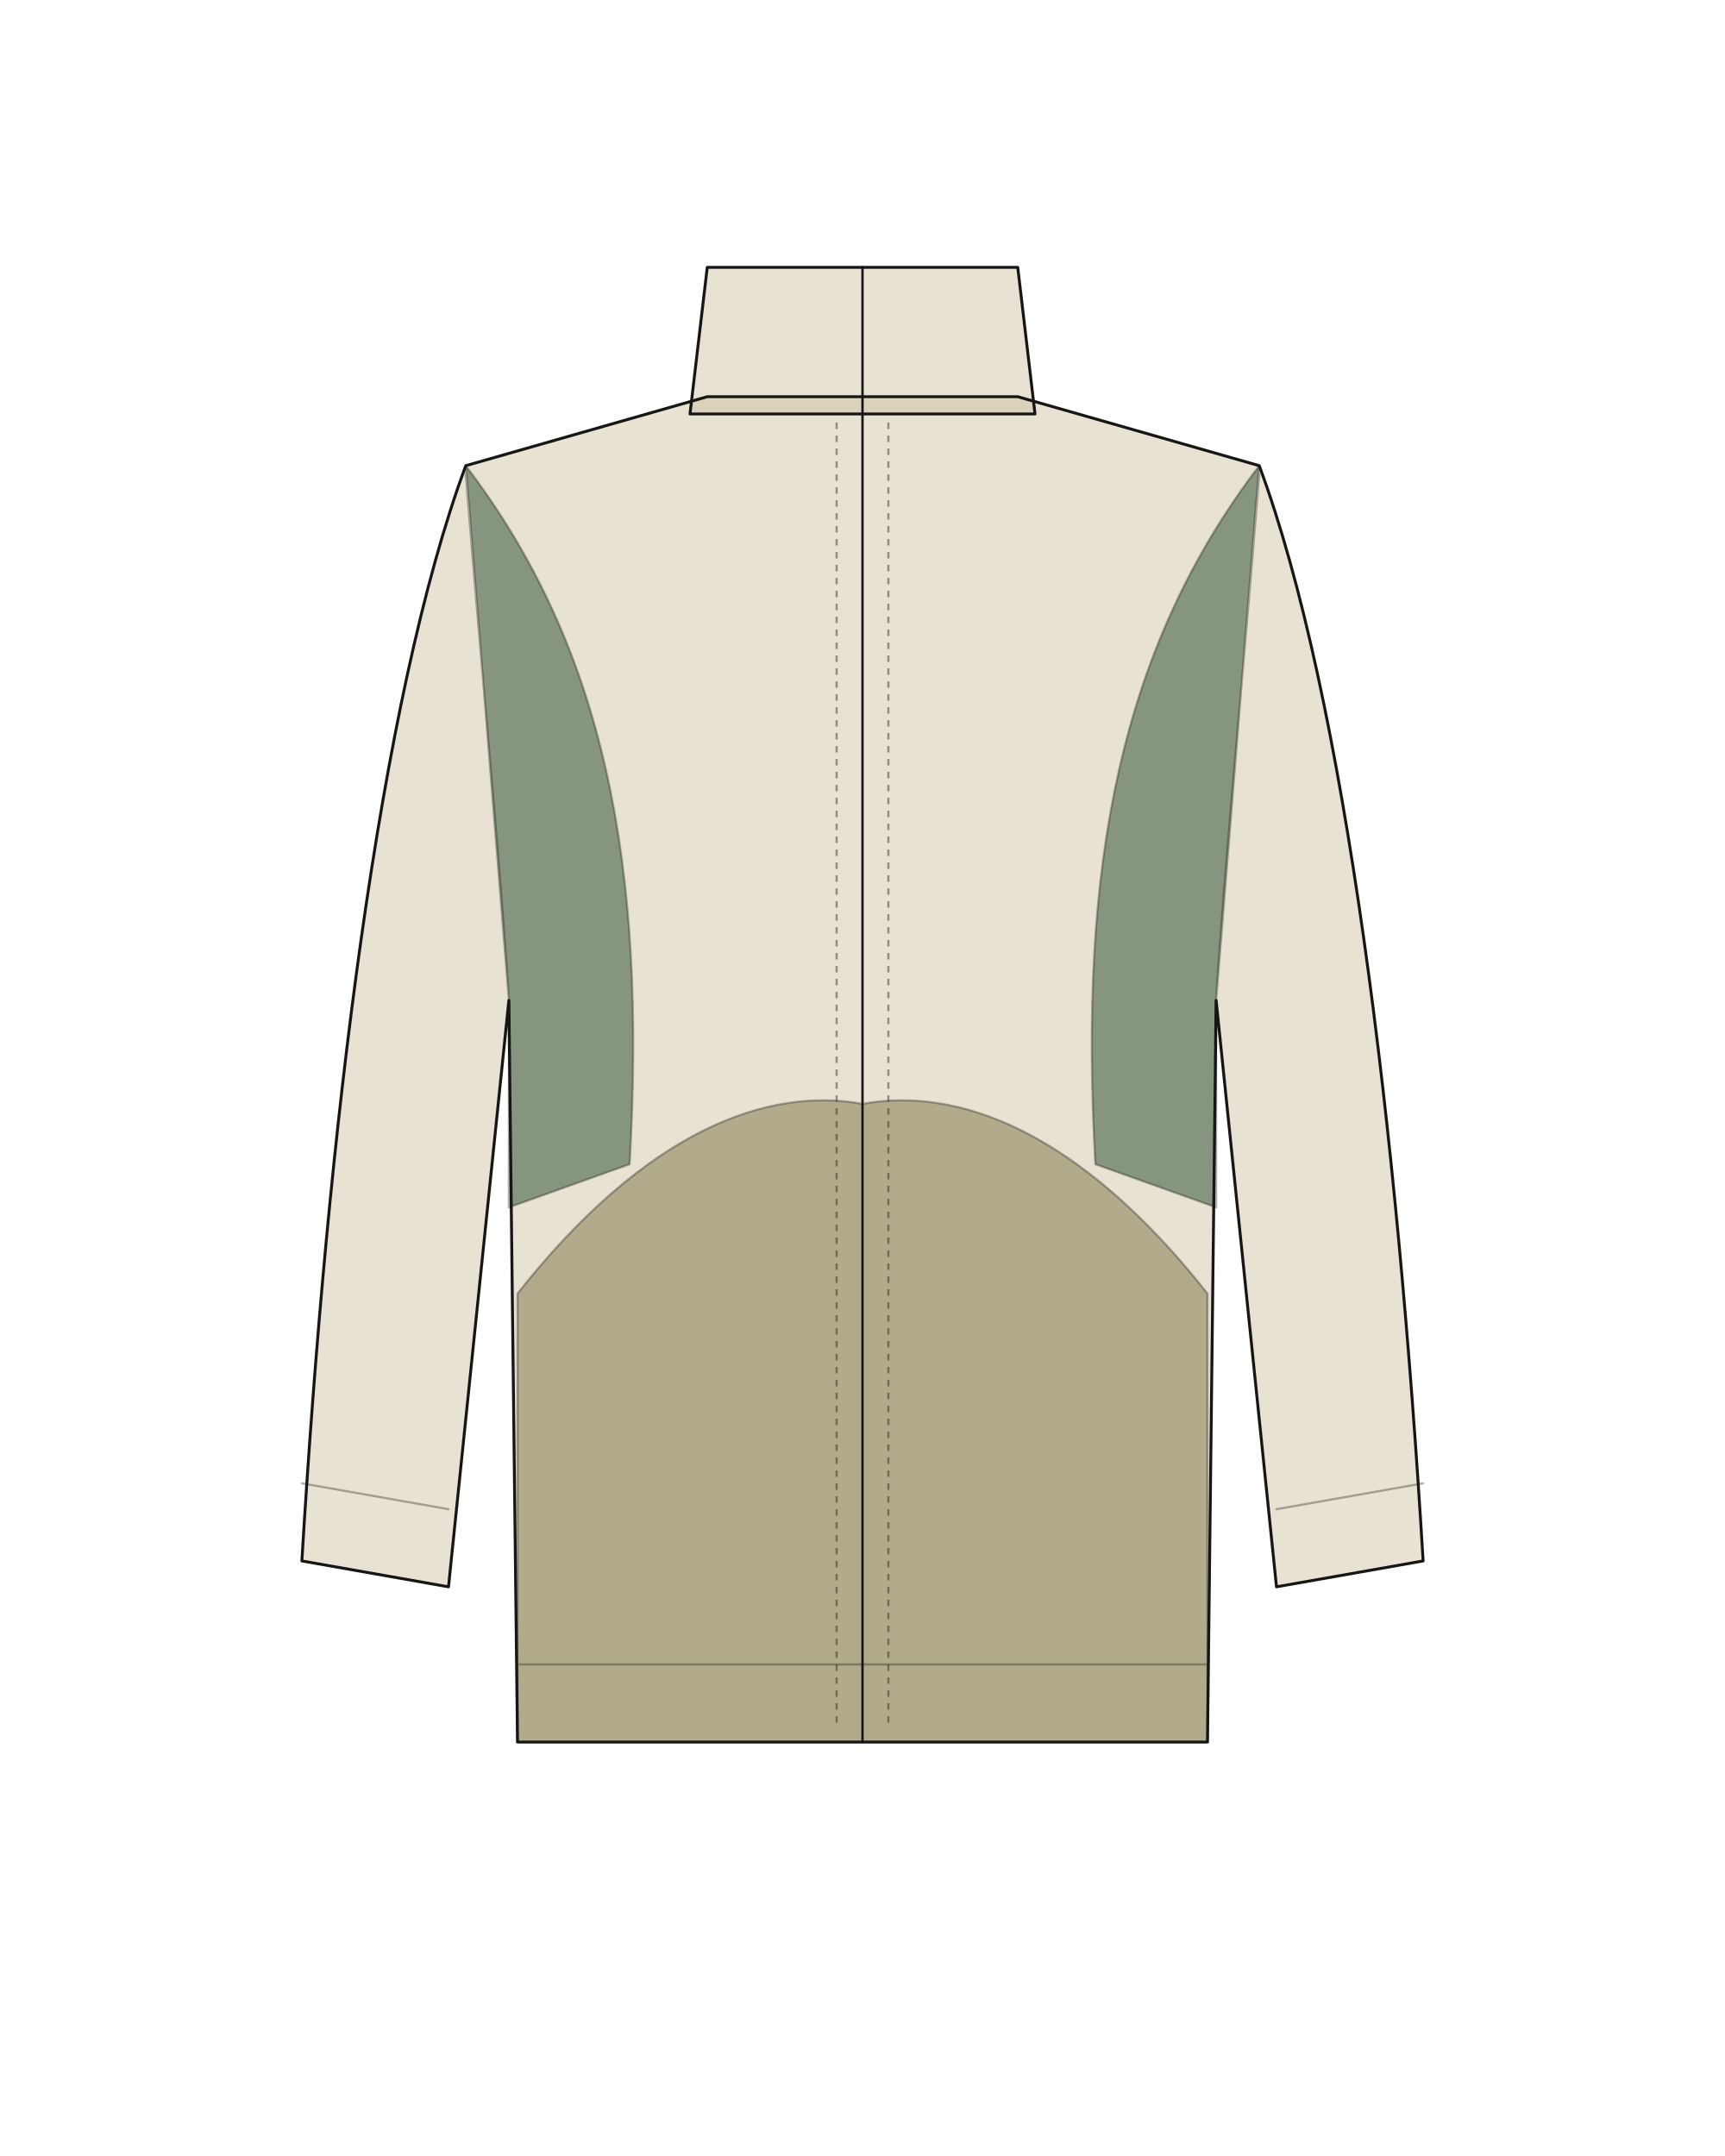
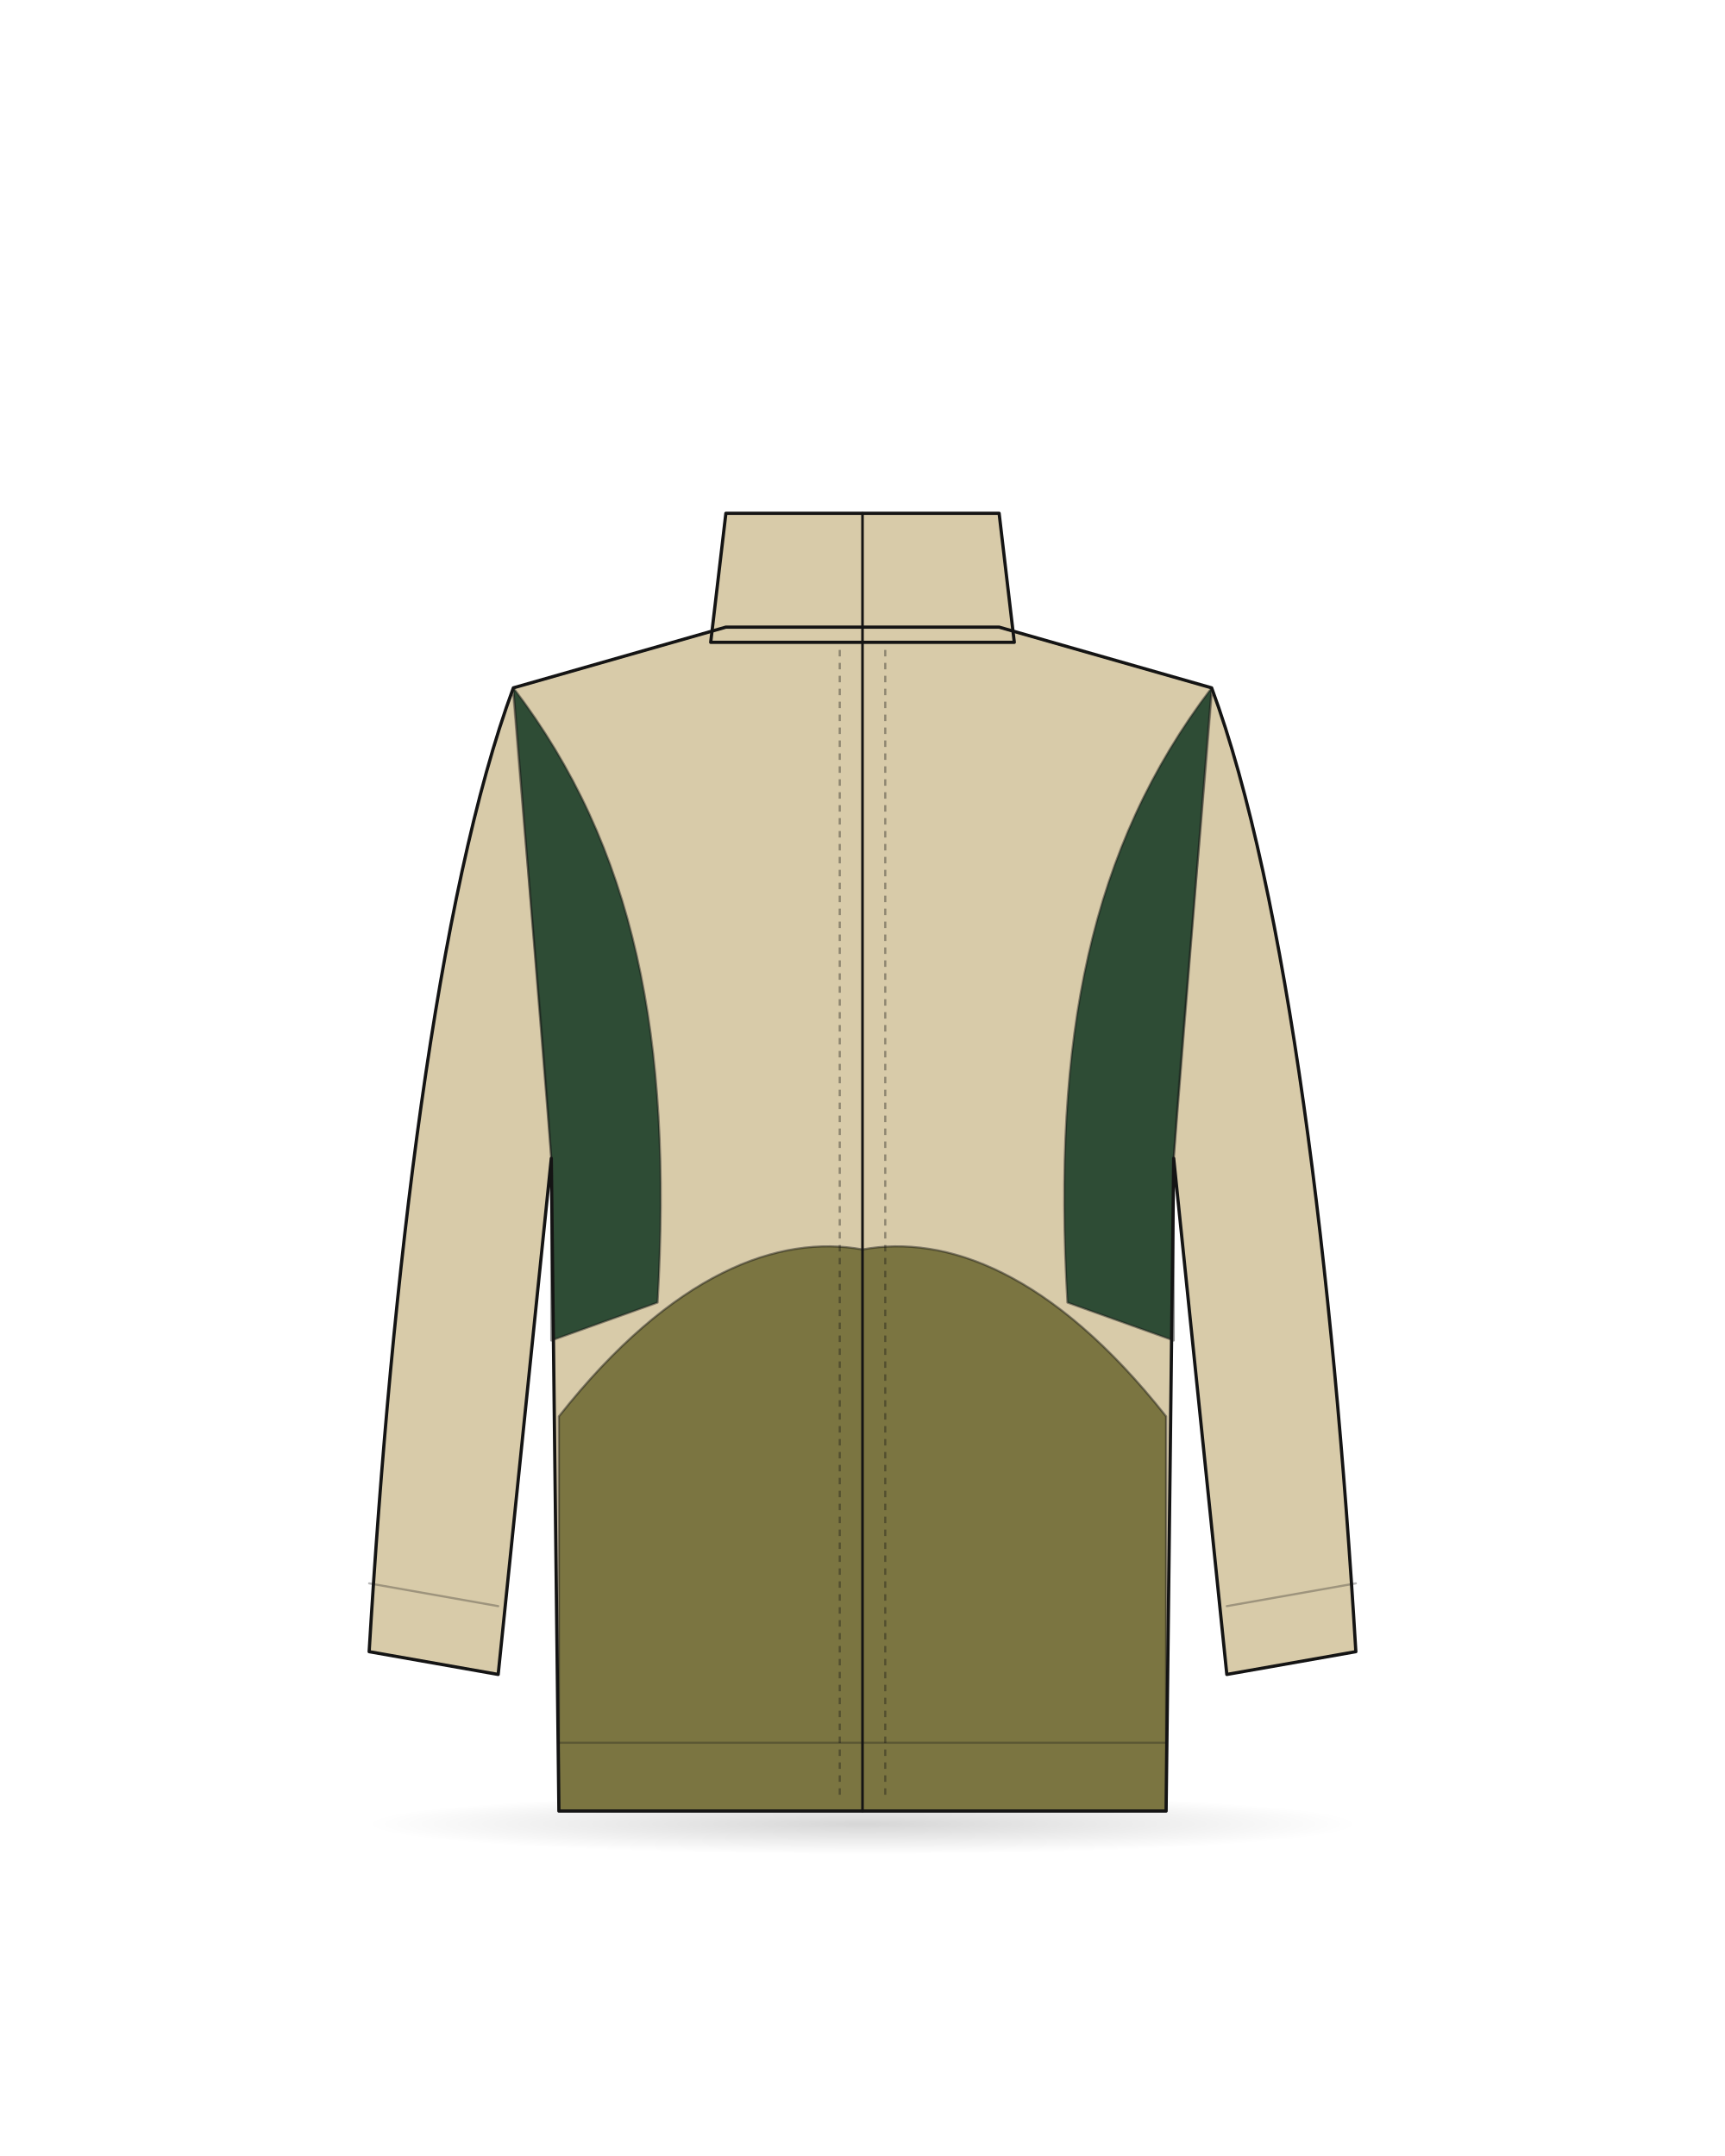
<svg xmlns="http://www.w3.org/2000/svg" viewBox="0 0 400 500" width="800" height="1000" preserveAspectRatio="xMidYMid slice">
-   <clipPath id="c2">
-     <path d="M164 92 L108 108 C88 162 76 262 70 362 L104 368 L118 232 L120 404 L280 404 L282 232 L296 368 L330 362 C324 262 312 162 292 108 L236 92 Z" />
-   </clipPath>
-   <path d="M164 92 L108 108 C88 162 76 262 70 362 L104 368 L118 232 L120 404 L280 404 L282 232 L296 368 L330 362 C324 262 312 162 292 108 L236 92 Z" fill="#CDBF9F" fill-opacity="0.45" />
-   <g clip-path="url(#c2)">
-     <path d="M108 108 C140 150 150 200 146 270 L118 280 L118 232 Z M292 108 C260 150 250 200 254 270 L282 280 L282 232 Z" fill="#24492F" fill-opacity=".5" />
-     <path d="M120 404 L120 300 C150 262 178 252 200 256 C222 252 250 262 280 300 L280 404 Z" fill="#6F6A35" fill-opacity=".45" />
+   <defs>
+     <radialGradient id="sh">
+       <stop offset="0" stop-color="#000" stop-opacity=".16" />
+       <stop offset="1" stop-color="#000" stop-opacity="0" />
+     </radialGradient>
+   </defs>
+   <ellipse cx="200" cy="423" rx="114" ry="7" fill="url(#sh)" />
+   <g transform="translate(200 420) scale(0.88) translate(-200 -404)">
+     <clipPath id="c">
+       <path d="M164 92 L108 108 C88 162 76 262 70 362 L104 368 L118 232 L120 404 L280 404 L282 232 L296 368 L330 362 C324 262 312 162 292 108 L236 92 Z" />
+     </clipPath>
+     <path d="M164 92 L108 108 C88 162 76 262 70 362 L104 368 L118 232 L120 404 L280 404 L282 232 L296 368 L330 362 C324 262 312 162 292 108 L236 92 Z" fill="#D8CBA9" />
+     <g clip-path="url(#c)">
+       <path d="M108 108 C140 150 150 200 146 270 L118 280 L118 232 Z M292 108 C260 150 250 200 254 270 L282 280 L282 232 Z" fill="#2E4C35" />
+       <path d="M120 404 L120 300 C150 262 178 252 200 256 C222 252 250 262 280 300 L280 404 Z" fill="#7B7541" />
+     </g>
+     <path d="M118 232 C116 200 112 160 108 110 M282 232 C284 200 288 160 292 110 M120 386 L280 386 M70 344 L104 350 M296 350 L330 344" fill="none" stroke="#141414" stroke-width="1" stroke-linecap="round" stroke-linejoin="round" vector-effect="non-scaling-stroke" stroke-opacity="0.3" />
+     <path d="M108 108 C140 150 150 200 146 270 L118 280 L118 232 Z M292 108 C260 150 250 200 254 270 L282 280 L282 232 Z M120 404 L120 300 C150 262 178 252 200 256 C222 252 250 262 280 300 L280 404 Z" fill="none" stroke="#141414" stroke-width="1" stroke-linecap="round" stroke-linejoin="round" vector-effect="non-scaling-stroke" stroke-opacity="0.45" />
+     <path d="M164 62 L236 62 L240 96 L160 96 Z" fill="#D8CBA9" />
+     <path d="M164 62 L236 62 L240 96 L160 96 Z" fill="none" stroke="#141414" stroke-width="1.5" stroke-linecap="round" stroke-linejoin="round" vector-effect="non-scaling-stroke" />
+     <path d="M200 62 L200 404" fill="none" stroke="#141414" stroke-width="1.2" stroke-linecap="round" stroke-linejoin="round" vector-effect="non-scaling-stroke" />
+     <path d="M194 98 L194 400 M206 98 L206 400" fill="none" stroke="#141414" stroke-width="1" stroke-linecap="butt" stroke-linejoin="round" vector-effect="non-scaling-stroke" stroke-dasharray="3 3" stroke-opacity="0.38" />
+     <path d="M164 92 L108 108 C88 162 76 262 70 362 L104 368 L118 232 L120 404 L280 404 L282 232 L296 368 L330 362 C324 262 312 162 292 108 L236 92 Z" fill="none" stroke="#141414" stroke-width="1.5" stroke-linecap="round" stroke-linejoin="round" vector-effect="non-scaling-stroke" />
  </g>
-   <path d="M118 232 C116 200 112 160 108 110 M282 232 C284 200 288 160 292 110 M120 386 L280 386 M70 344 L104 350 M296 350 L330 344 M108 108 C140 150 150 200 146 270 L118 280 L118 232 Z M292 108 C260 150 250 200 254 270 L282 280 L282 232 Z M120 404 L120 300 C150 262 178 252 200 256 C222 252 250 262 280 300 L280 404 Z" fill="none" stroke="#161616" stroke-width="1" stroke-linecap="round" stroke-linejoin="round" vector-effect="non-scaling-stroke" opacity="0.34" />
-   <path d="M164 62 L236 62 L240 96 L160 96 Z" fill="#CDBF9F" fill-opacity=".45" />
-   <path d="M164 62 L236 62 L240 96 L160 96 Z" fill="none" stroke="#161616" stroke-width="1.35" stroke-linecap="round" stroke-linejoin="round" vector-effect="non-scaling-stroke" />
-   <path d="M200 62 L200 404" fill="none" stroke="#161616" stroke-width="1.1" stroke-linecap="round" stroke-linejoin="round" vector-effect="non-scaling-stroke" />
-   <path d="M194 98 L194 400 M206 98 L206 400" fill="none" stroke="#161616" stroke-width="1" stroke-linecap="butt" stroke-linejoin="round" vector-effect="non-scaling-stroke" stroke-dasharray="3 3" opacity="0.42" />
-   <path d="M164 92 L108 108 C88 162 76 262 70 362 L104 368 L118 232 L120 404 L280 404 L282 232 L296 368 L330 362 C324 262 312 162 292 108 L236 92 Z" fill="none" stroke="#161616" stroke-width="1.35" stroke-linecap="round" stroke-linejoin="round" vector-effect="non-scaling-stroke" />
</svg>
